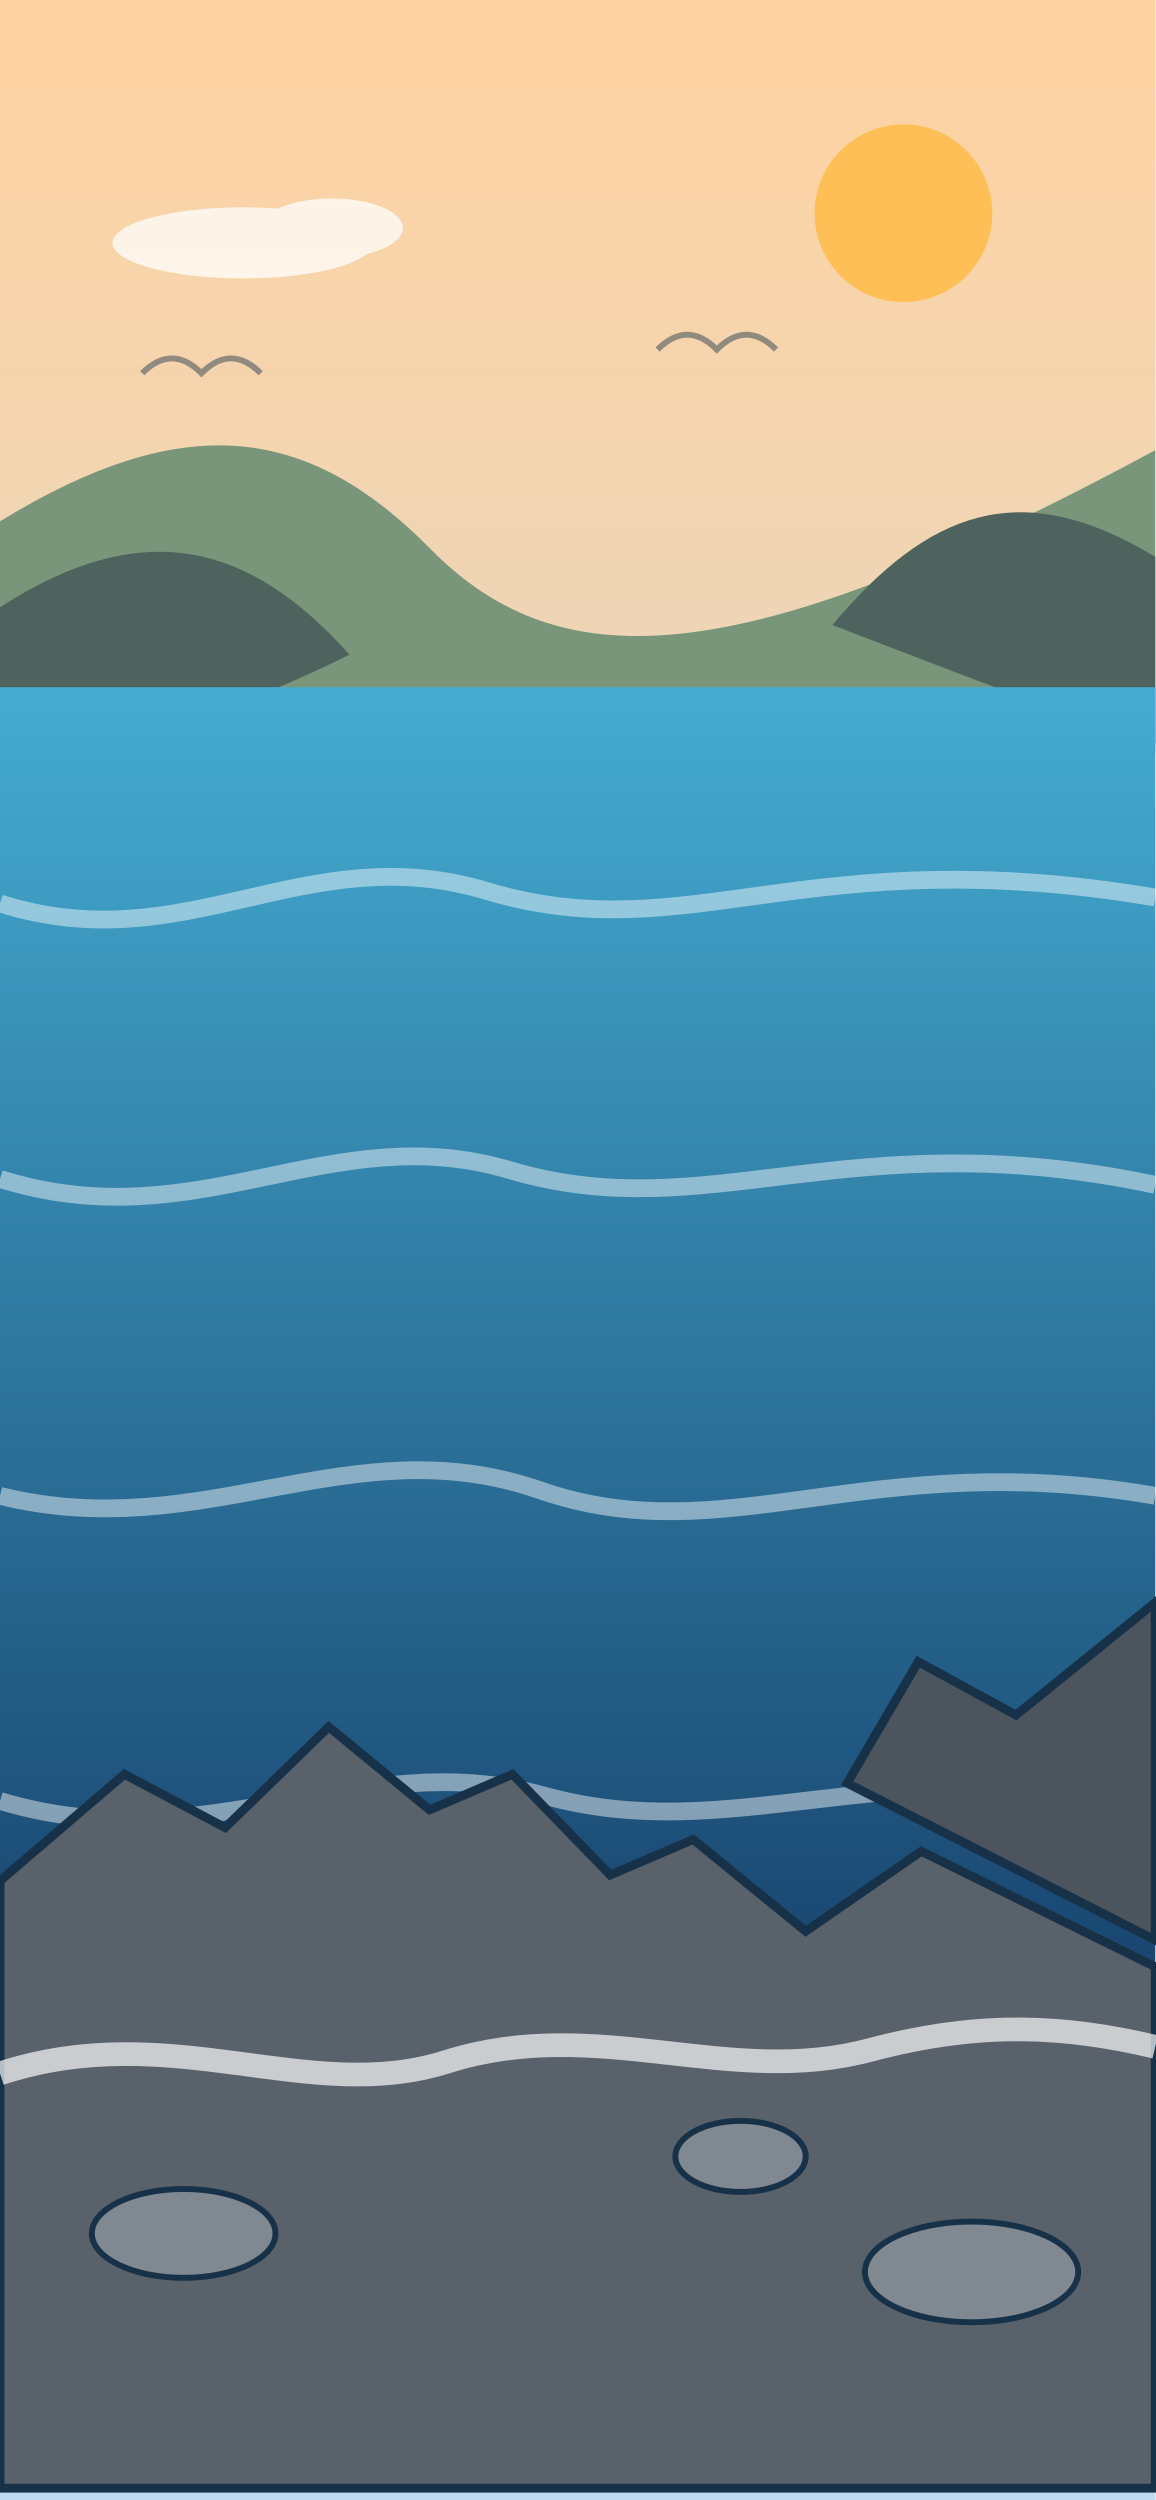
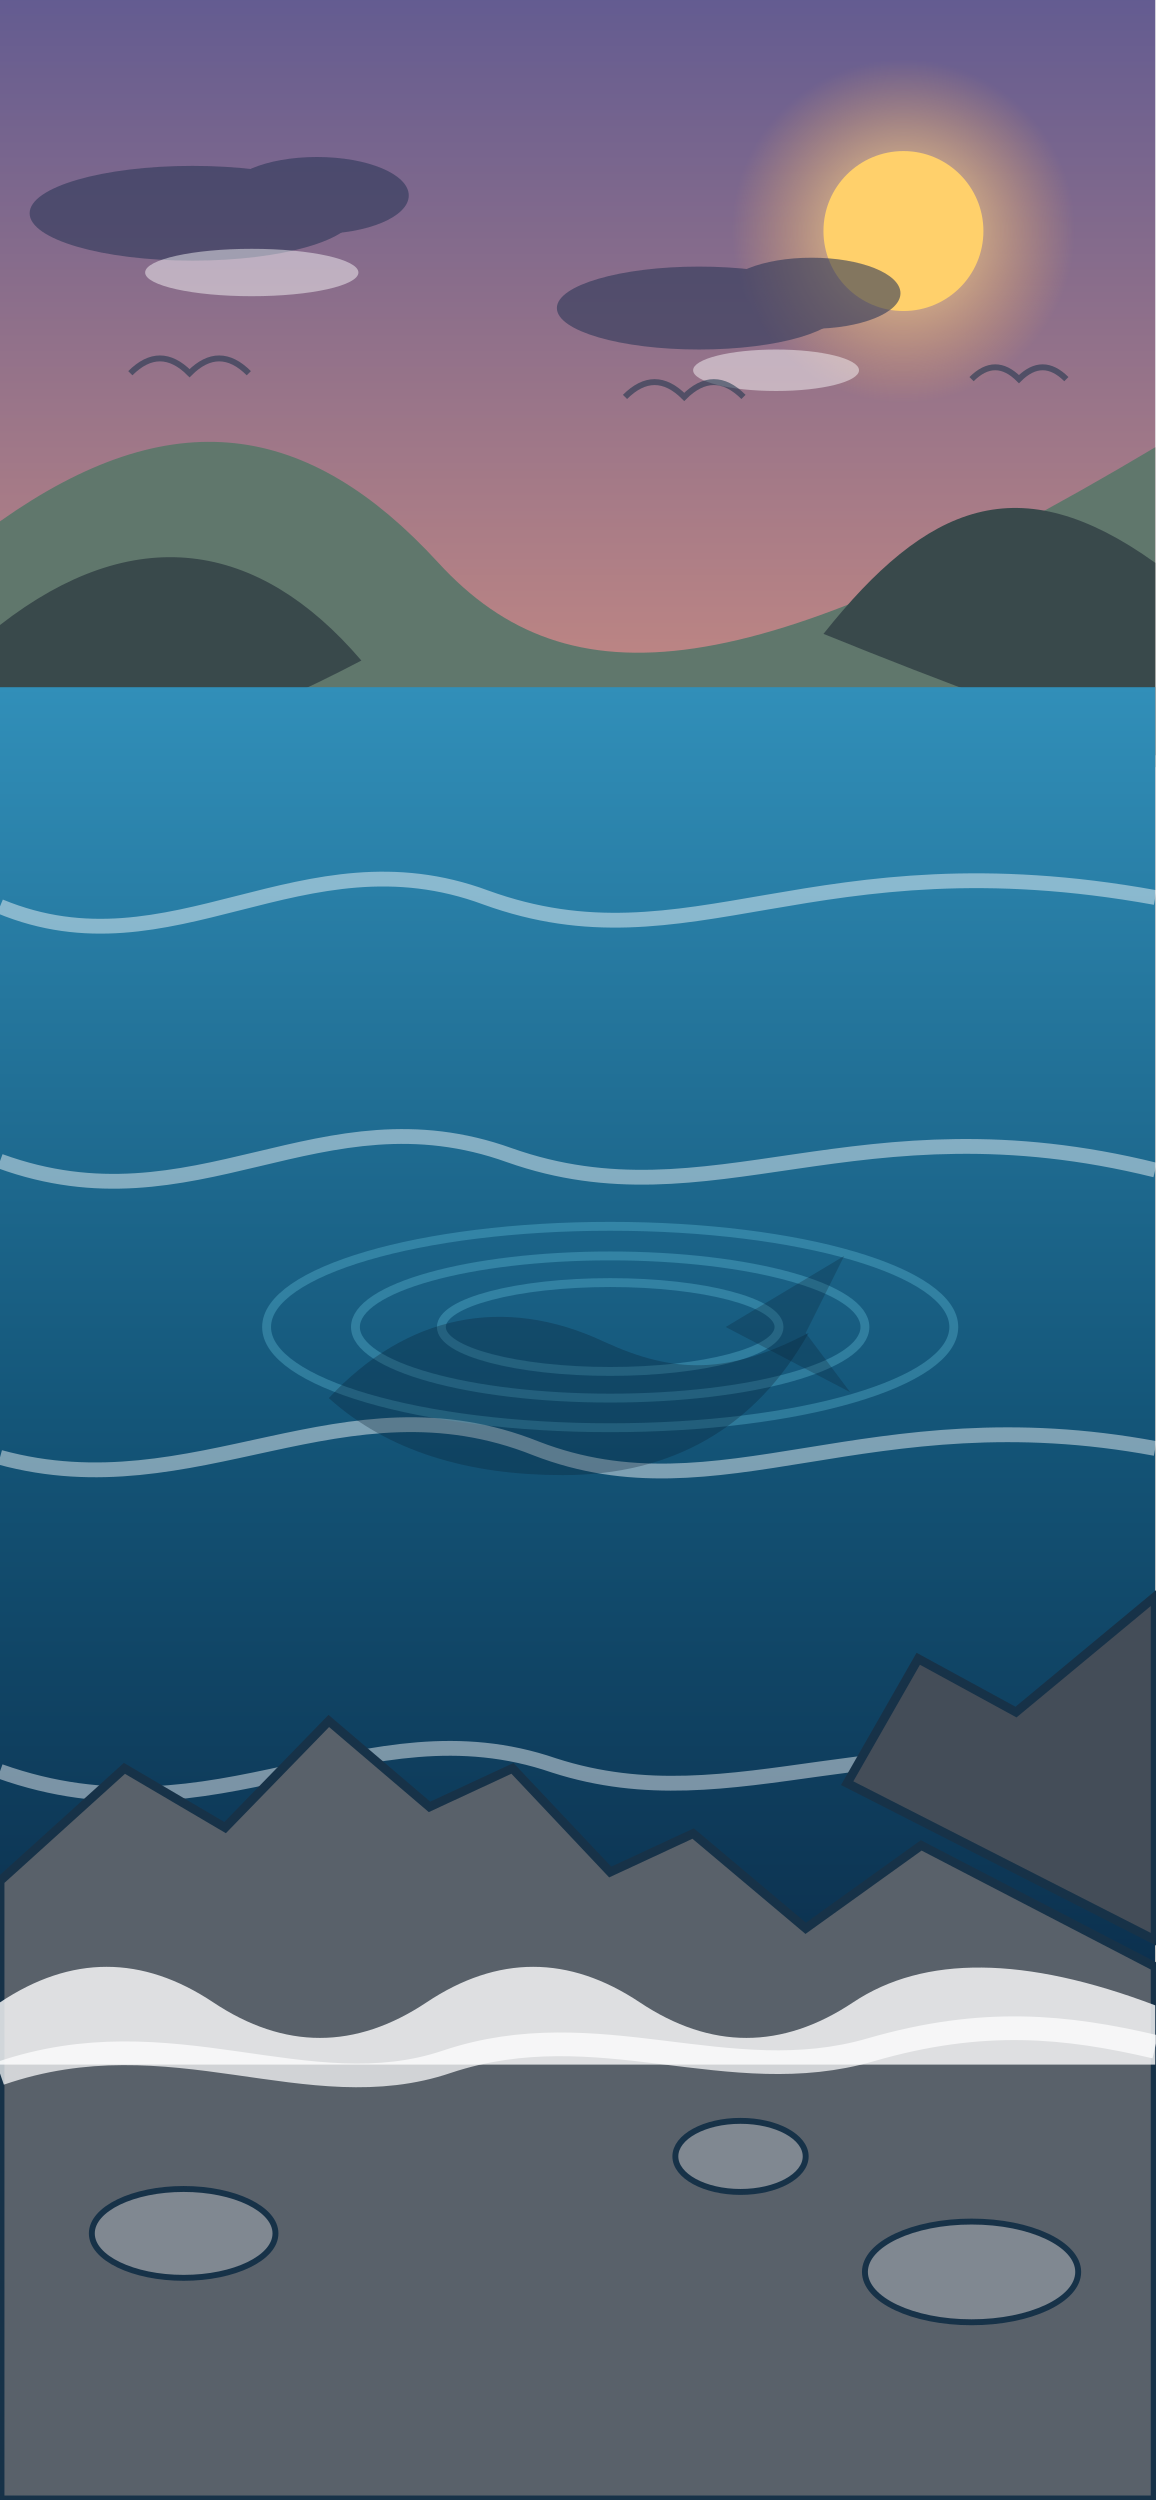
<svg xmlns="http://www.w3.org/2000/svg" viewBox="0 0 390 844">
  <defs>
    <linearGradient id="sky" x1="0" y1="0" x2="0" y2="1">
-       <stop offset="0" stop-color="#ffd3a1" />
-       <stop offset="1" stop-color="#bfdcf2" />
+       <stop offset="0" stop-color="#625b91" />
+       <stop offset=".42" stop-color="#f09d7c" />
+       <stop offset="1" stop-color="#f7d79a" />
    </linearGradient>
    <linearGradient id="sea" x1="0" y1="0" x2="0" y2="1">
-       <stop offset="0" stop-color="#45acd2" />
-       <stop offset="1" stop-color="#153d67" />
+       <stop offset="0" stop-color="#318fb9" />
+       <stop offset=".52" stop-color="#145679" />
+       <stop offset="1" stop-color="#0a2946" />
    </linearGradient>
+     <radialGradient id="sunGlow" cx="50%" cy="50%" r="50%">
+       <stop offset="0" stop-color="#ffe79a" stop-opacity=".95" />
+       <stop offset="1" stop-color="#ffb45d" stop-opacity="0" />
+     </radialGradient>
  </defs>
  <rect width="390" height="844" fill="url(#sky)" />
-   <circle cx="305" cy="72" r="30" fill="#ffbf57" />
-   <g fill="#ffffff" opacity=".75">
-     <ellipse cx="82" cy="82" rx="44" ry="12" />
-     <ellipse cx="112" cy="77" rx="24" ry="10" />
+   <circle cx="305" cy="78" r="58" fill="url(#sunGlow)" />
+   <circle cx="305" cy="78" r="27" fill="#ffd06b" />
+   <g fill="#2a3556" opacity=".58">
+     <ellipse cx="65" cy="72" rx="55" ry="16" />
+     <ellipse cx="107" cy="66" rx="31" ry="13" />
+     <ellipse cx="236" cy="104" rx="48" ry="14" />
+     <ellipse cx="274" cy="99" rx="30" ry="12" />
  </g>
-   <path d="M0 176 C62 138 104 143 146 186 C190 230 251 227 390 152 L390 254 L0 254Z" fill="#79967b" />
-   <path d="M0 205 C48 174 84 183 118 221 C82 239 44 251 0 265Z" fill="#4e635d" />
-   <path d="M390 188 C344 160 313 173 281 211 C320 226 353 239 390 251Z" fill="#4e635d" />
+   <g fill="#ffffff" opacity=".46">
+     <ellipse cx="85" cy="92" rx="36" ry="8" />
+     <ellipse cx="262" cy="125" rx="28" ry="7" />
+   </g>
+   <path d="M0 176 C58 135 104 142 148 190 C192 238 254 232 390 151 L390 259 L0 259Z" fill="#60776c" />
+   <path d="M0 211 C45 176 87 182 122 223 C84 243 45 257 0 273Z" fill="#39494b" />
+   <path d="M390 190 C344 157 313 170 278 214 C320 231 355 244 390 255Z" fill="#39494b" />
  <rect y="232" width="390" height="470" fill="url(#sea)" />
-   <g fill="none" stroke="#ffffff" stroke-width="6" opacity=".45">
-     <path d="M0 305c63 20 103-23 165-4 68 20 107-18 225 2" />
-     <path d="M0 398c67 21 111-21 172-3 67 20 114-17 218 5" />
-     <path d="M0 505c69 17 118-24 182-2 63 22 111-15 208 2" />
-     <path d="M0 608c70 21 121-19 183-2 64 18 114-15 207 3" />
+   <g fill="none" stroke="#ffffff" stroke-width="5" opacity=".45">
+     <path d="M0 306c58 24 102-26 164-3 69 25 110-21 226 0" />
+     <path d="M0 392c66 24 108-25 172-2 68 24 117-20 218 5" />
+     <path d="M0 492c66 18 116-29 181-3 62 24 112-18 209 0" />
+     <path d="M0 598c73 26 123-24 187-2 62 20 111-18 203 3" />
  </g>
+   <g fill="none" stroke="#74d6ef" stroke-width="3" opacity=".28">
+     <ellipse cx="206" cy="448" rx="116" ry="34" />
+     <ellipse cx="206" cy="448" rx="86" ry="24" />
+     <ellipse cx="206" cy="448" rx="57" ry="15" />
+   </g>
+   <path d="M111 472c26-28 59-35 93-19 24 11 42 11 69-3-18 32-46 48-83 48-32 0-59-8-79-26Z" fill="#071d31" opacity=".30" />
+   <path d="M245 448l40-24-13 26 15 20-42-22Z" fill="#071d31" opacity=".26" />
  <g fill="#59616a" stroke="#173248" stroke-width="3">
-     <path d="M0 635l42-36 34 18 35-34 34 28 28-12 33 34 28-12 38 31 39-27 79 39v176H0Z" />
-     <path d="M286 602l24-41 33 18 47-38v114Z" fill="#4c555e" />
+     <path d="M0 635l42-38 34 20 35-36 34 29 28-13 33 35 28-13 38 32 39-28 79 41v180H0Z" />
+     <path d="M286 602l24-42 33 18 47-39v116Z" fill="#444d58" />
  </g>
-   <path d="M0 700c58-19 104 11 151-4 51-16 95 9 143-4 38-10 66-8 96-1" fill="none" stroke="#ffffff" stroke-width="8" opacity=".68" />
+   <g fill="#ffffff" opacity=".80">
+     <path d="M0 676q36-24 72 0t72 0t72 0t72 0t102 1v20H0Z" />
+   </g>
+   <path d="M0 700c58-20 104 12 151-4 51-17 95 10 143-4 38-11 66-8 96-1" fill="none" stroke="#ffffff" stroke-width="8" opacity=".72" />
  <g fill="#808891" stroke="#173248" stroke-width="2">
    <ellipse cx="62" cy="754" rx="31" ry="15" />
    <ellipse cx="328" cy="767" rx="36" ry="17" />
    <ellipse cx="250" cy="728" rx="22" ry="12" />
  </g>
-   <g fill="none" stroke="#173248" stroke-width="2" opacity=".45">
-     <path d="M48 126q10-10 20 0q10-10 20 0" />
-     <path d="M222 118q10-10 20 0q10-10 20 0" />
+   <g fill="none" stroke="#173248" stroke-width="2" opacity=".55">
+     <path d="M44 126q10-10 20 0q10-10 20 0" />
+     <path d="M211 134q10-10 20 0q10-10 20 0" />
+     <path d="M328 128q8-8 16 0q8-8 16 0" />
  </g>
</svg>
